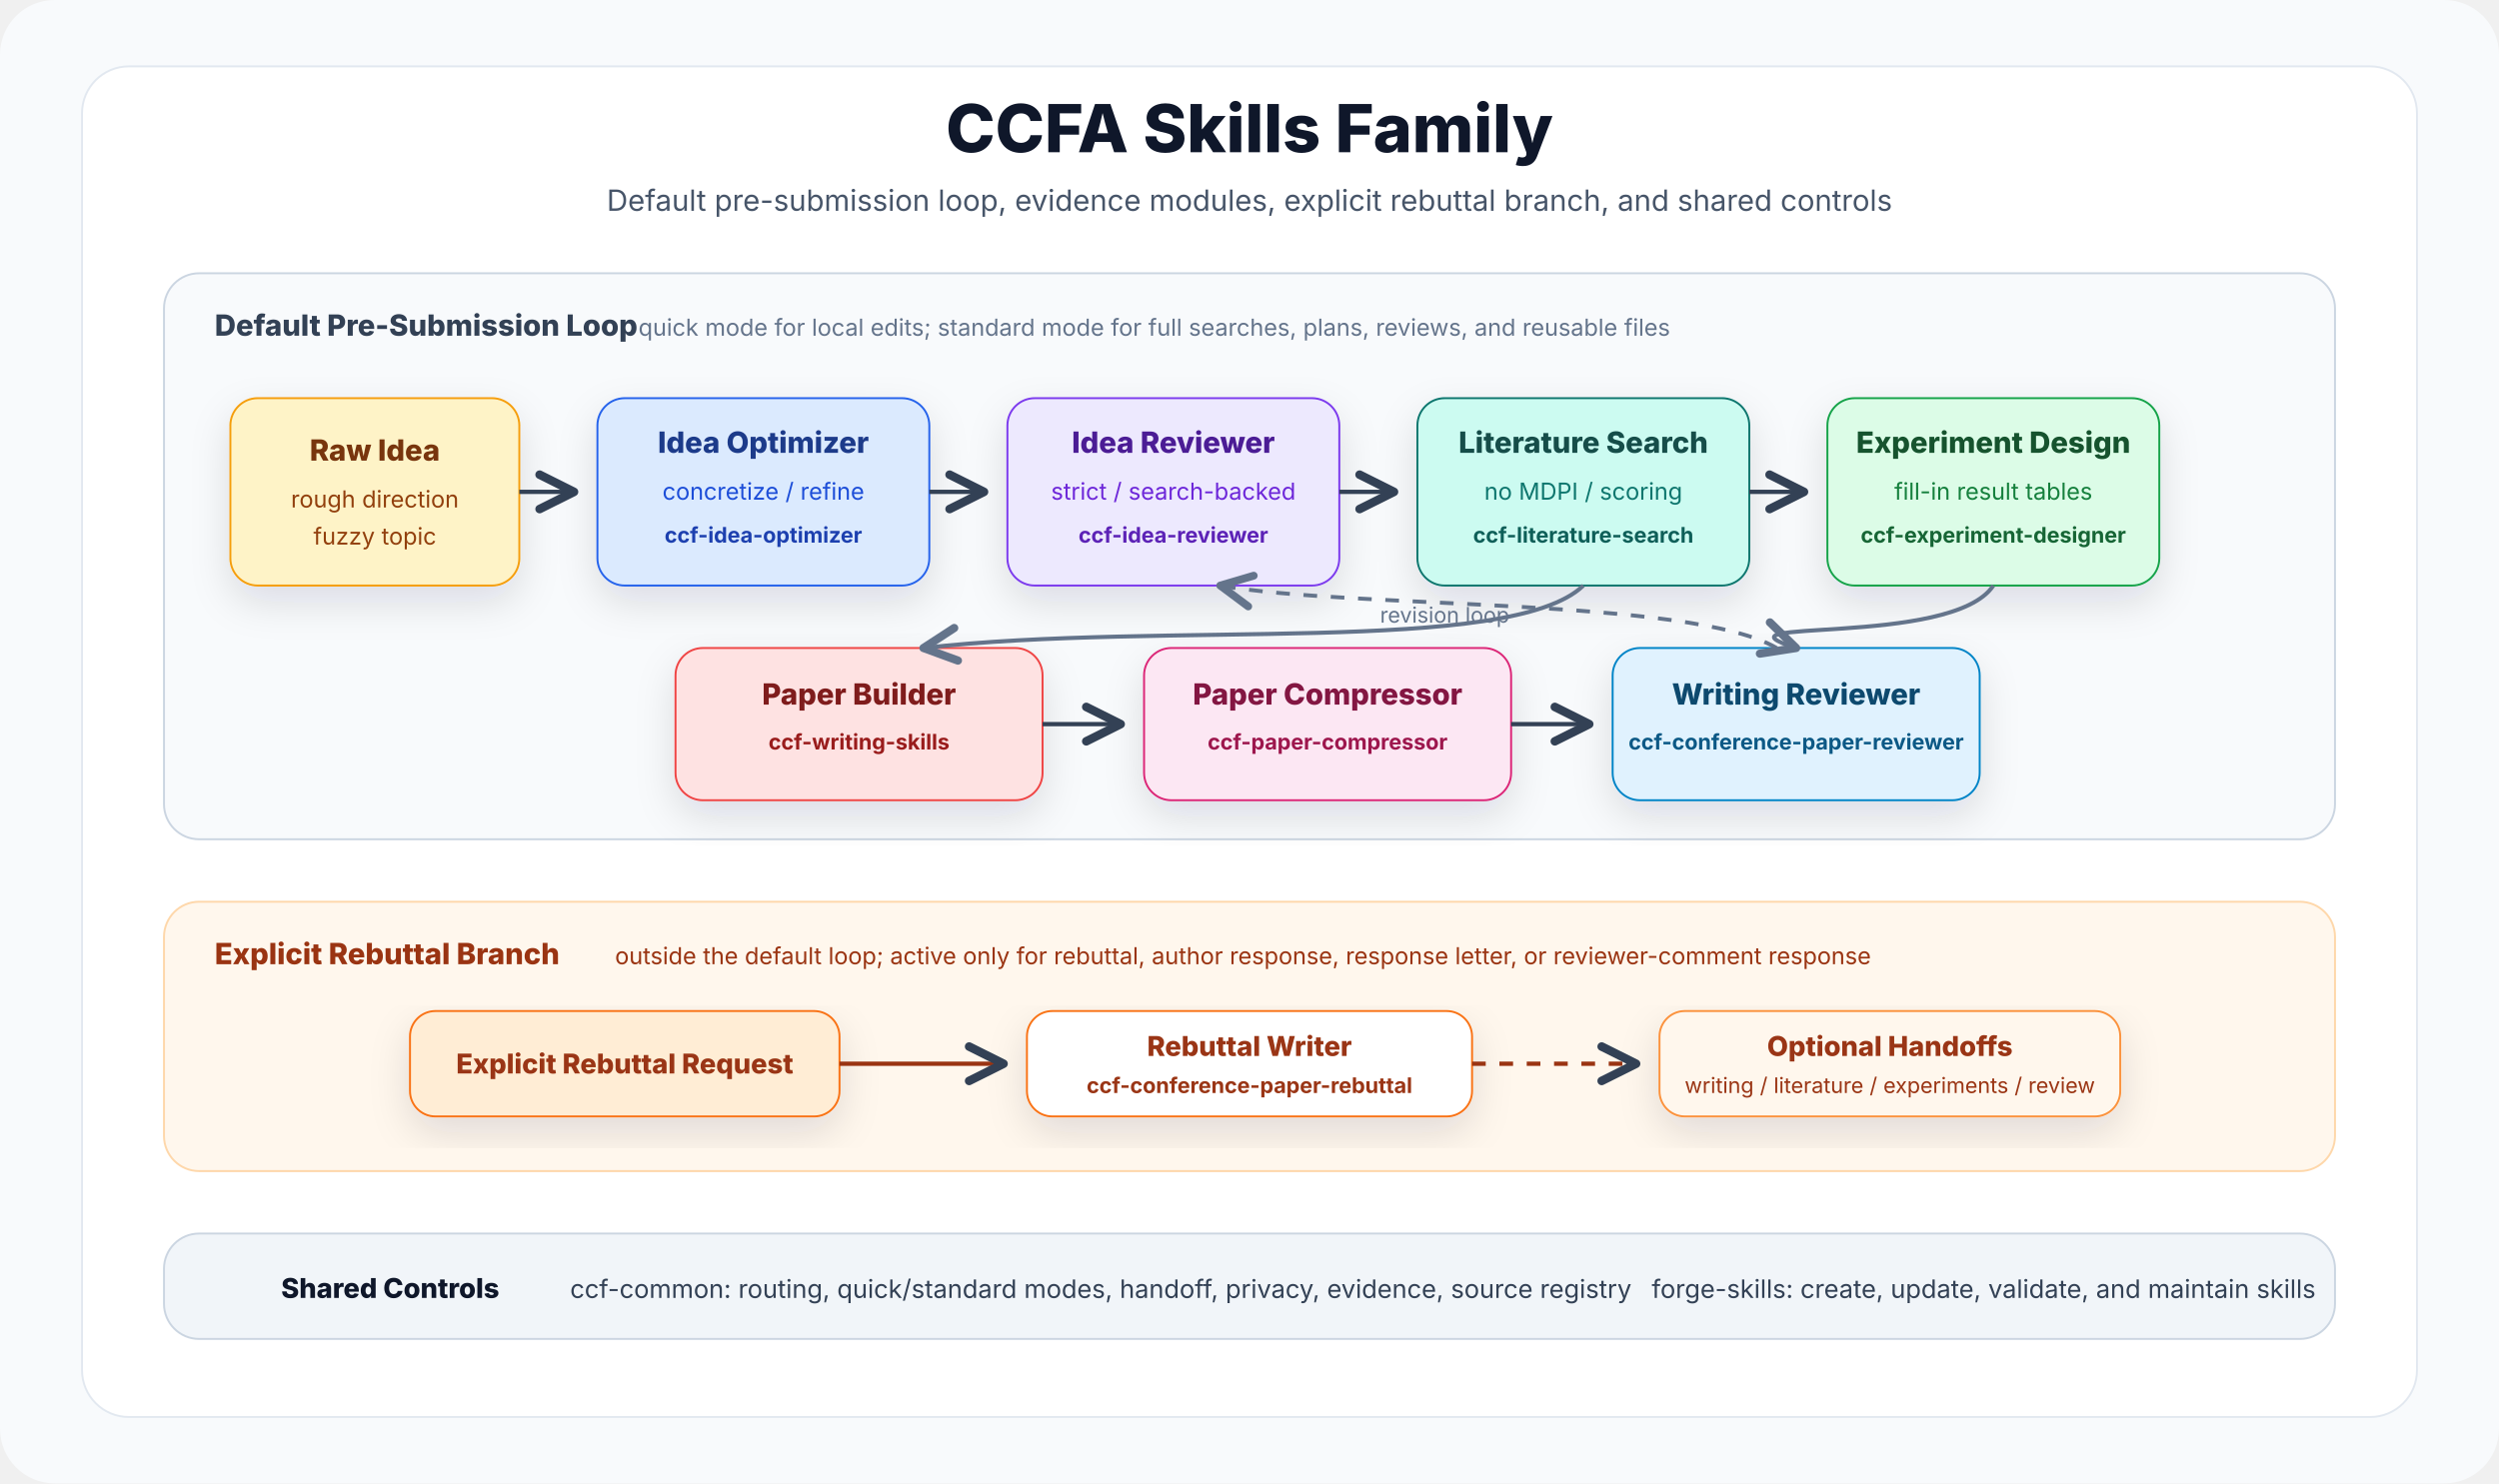
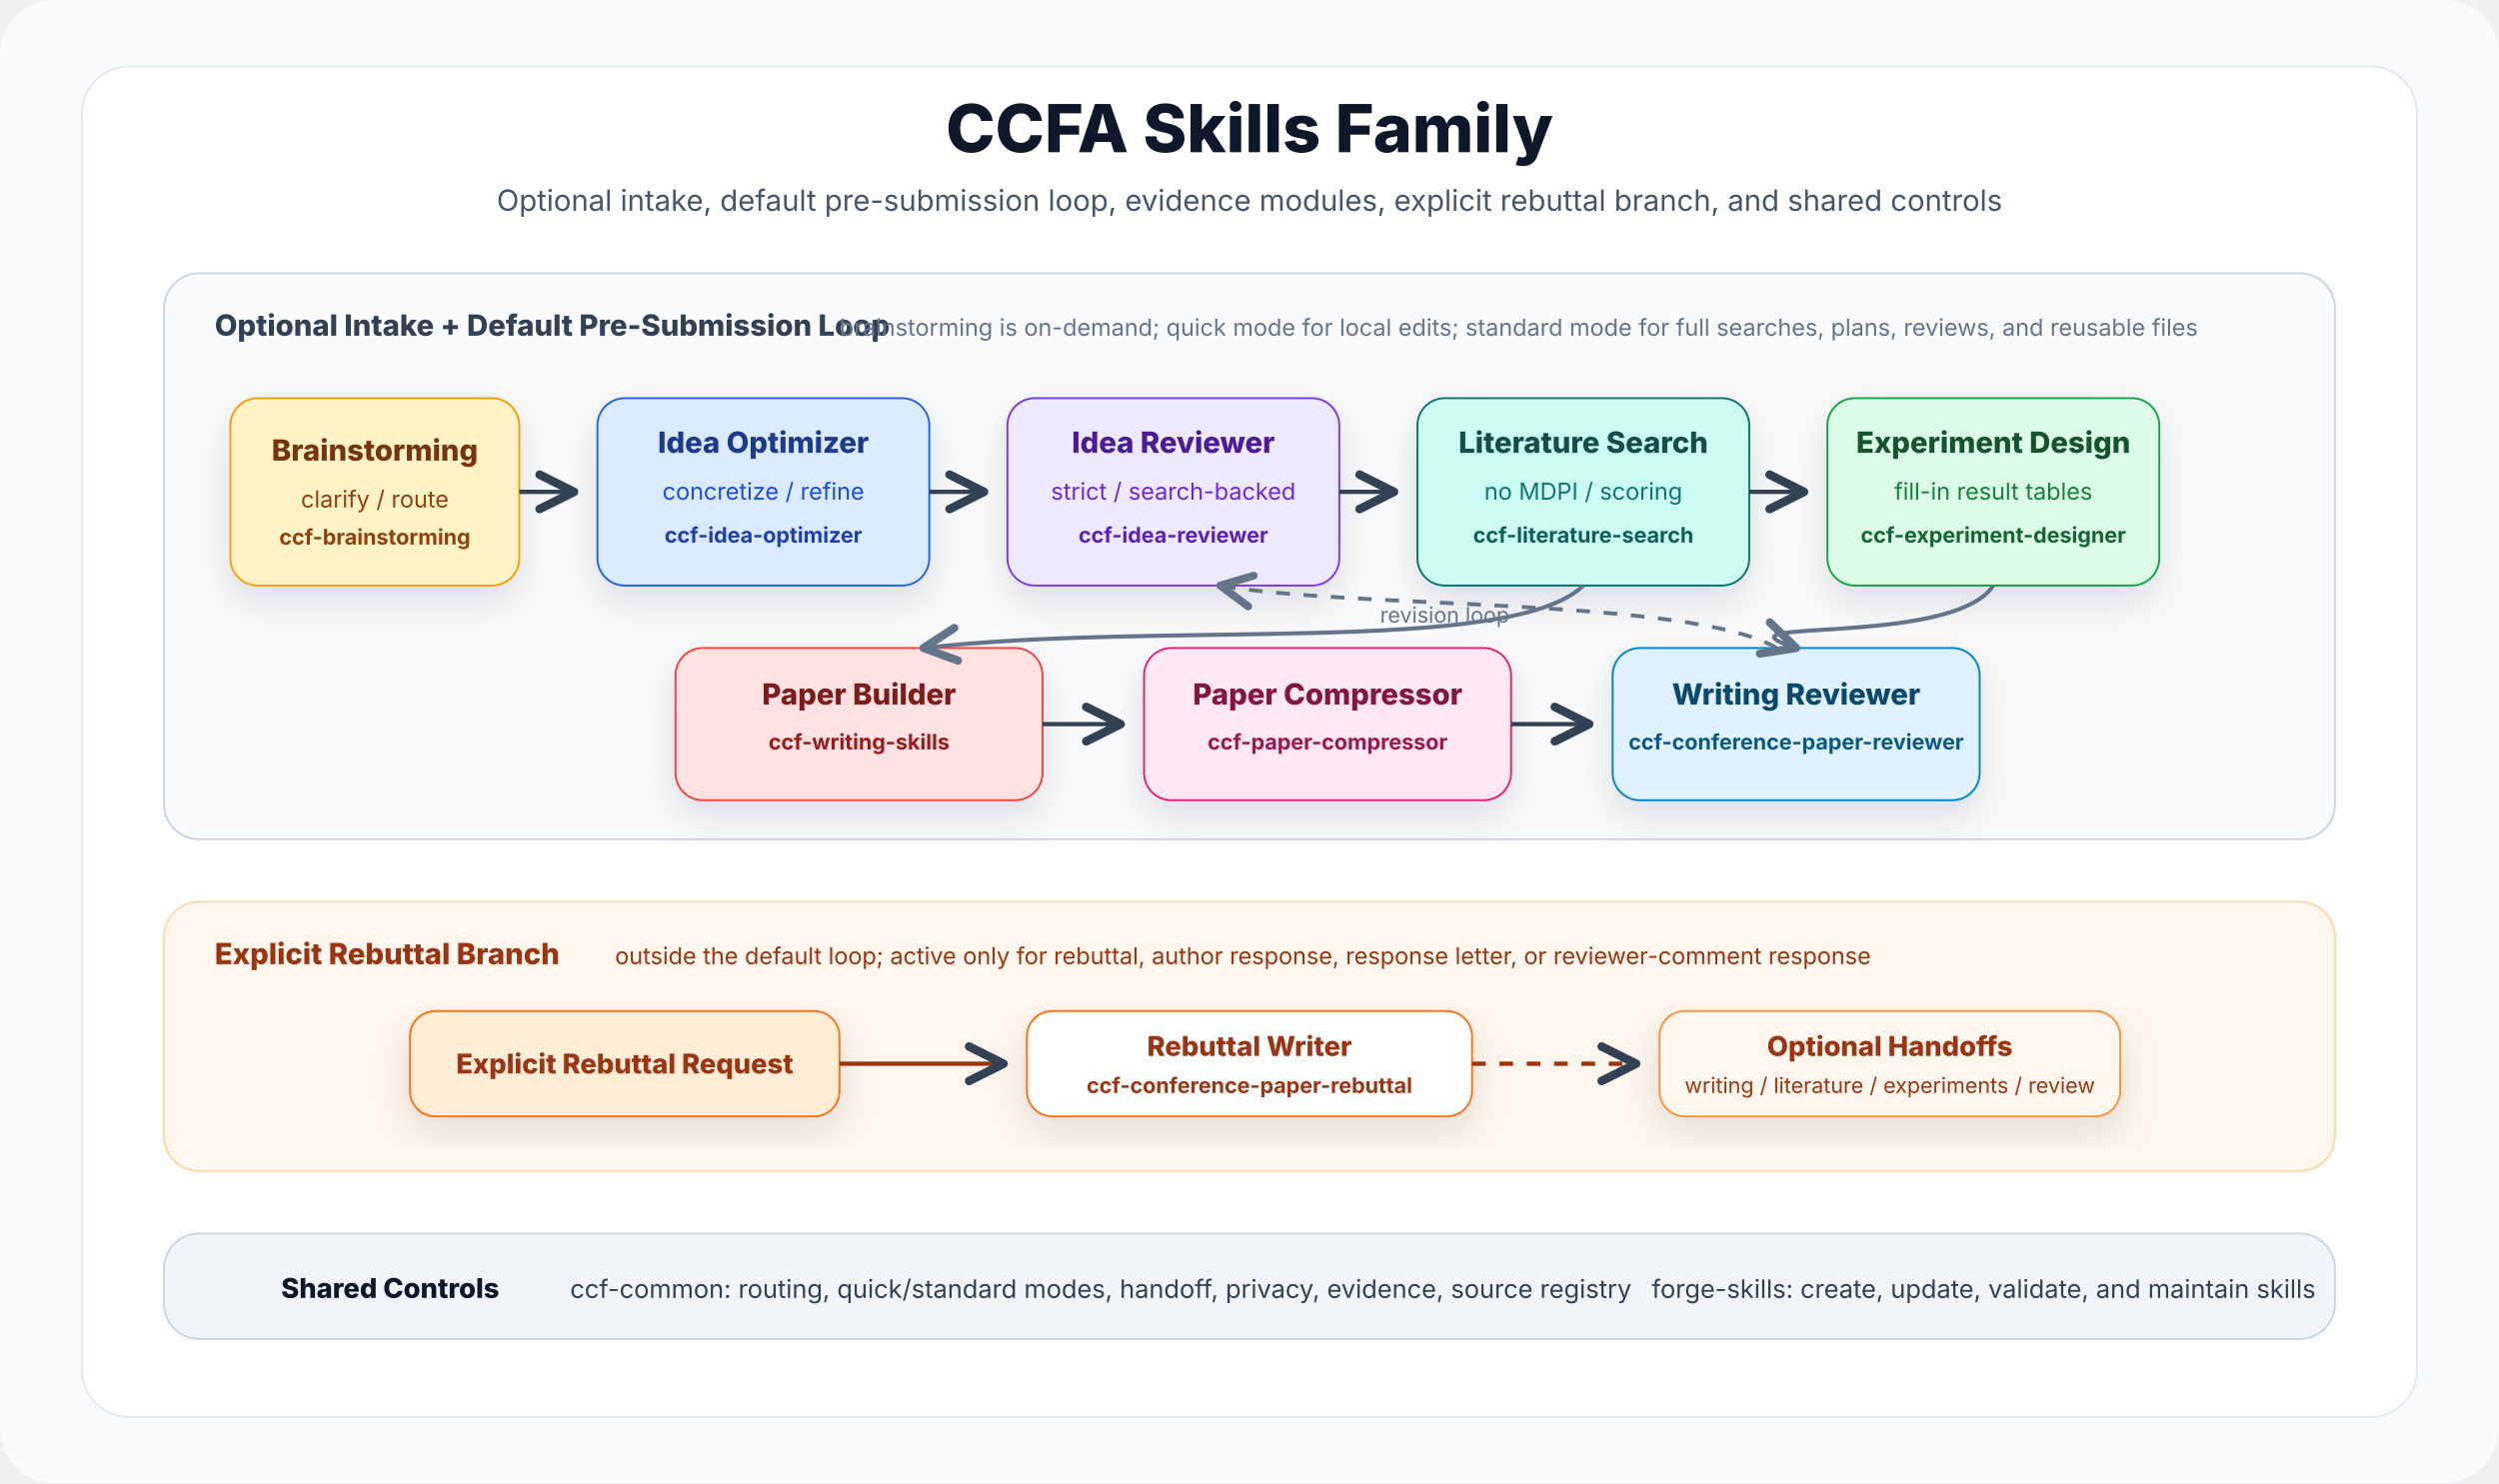
<svg xmlns="http://www.w3.org/2000/svg" width="1280" height="760" viewBox="0 0 1280 760" fill="none" role="img" aria-labelledby="title desc">
  <defs>
    <filter id="shadow" x="-15%" y="-20%" width="130%" height="150%" color-interpolation-filters="sRGB">
      <feDropShadow dx="0" dy="8" stdDeviation="10" flood-color="#0f172a" flood-opacity="0.12" />
    </filter>
    <marker id="arrow" markerWidth="12" markerHeight="12" refX="10" refY="6" orient="auto" markerUnits="strokeWidth">
      <path d="M2 2L10 6L2 10" stroke="#334155" stroke-width="2" stroke-linecap="round" stroke-linejoin="round" />
    </marker>
    <marker id="arrowMuted" markerWidth="12" markerHeight="12" refX="10" refY="6" orient="auto" markerUnits="strokeWidth">
      <path d="M2 2L10 6L2 10" stroke="#64748b" stroke-width="2" stroke-linecap="round" stroke-linejoin="round" />
    </marker>
  </defs>
  <rect width="1280" height="760" rx="28" fill="#f8fafc" />
  <rect x="42" y="34" width="1196" height="692" rx="24" fill="#ffffff" stroke="#e2e8f0" />
  <text x="640" y="78" text-anchor="middle" font-family="Inter, Segoe UI, Arial, sans-serif" font-size="34" font-weight="800" fill="#0f172a">CCFA Skills Family</text>
-   <text x="640" y="108" text-anchor="middle" font-family="Inter, Segoe UI, Arial, sans-serif" font-size="15" fill="#475569">Default pre-submission loop, evidence modules, explicit rebuttal branch, and shared controls</text>
+   <text x="640" y="108" text-anchor="middle" font-family="Inter, Segoe UI, Arial, sans-serif" font-size="15" fill="#475569">Optional intake, default pre-submission loop, evidence modules, explicit rebuttal branch, and shared controls</text>
  <rect x="84" y="140" width="1112" height="290" rx="18" fill="#f8fafc" stroke="#cbd5e1" />
-   <text x="110" y="172" font-family="Inter, Segoe UI, Arial, sans-serif" font-size="15" font-weight="800" fill="#334155">Default Pre-Submission Loop</text>
-   <text x="327" y="172" font-family="Inter, Segoe UI, Arial, sans-serif" font-size="12" fill="#64748b">quick mode for local edits; standard mode for full searches, plans, reviews, and reusable files</text>
+   <text x="110" y="172" font-family="Inter, Segoe UI, Arial, sans-serif" font-size="15" font-weight="800" fill="#334155">Optional Intake + Default Pre-Submission Loop</text>
+   <text x="430" y="172" font-family="Inter, Segoe UI, Arial, sans-serif" font-size="12" fill="#64748b">brainstorming is on-demand; quick mode for local edits; standard mode for full searches, plans, reviews, and reusable files</text>
  <g filter="url(#shadow)">
    <rect x="118" y="204" width="148" height="96" rx="14" fill="#fef3c7" stroke="#f59e0b" />
-     <text x="192" y="236" text-anchor="middle" font-family="Inter, Segoe UI, Arial, sans-serif" font-size="15" font-weight="800" fill="#78350f">Raw Idea</text>
-     <text x="192" y="260" text-anchor="middle" font-family="Inter, Segoe UI, Arial, sans-serif" font-size="12" fill="#92400e">rough direction</text>
-     <text x="192" y="279" text-anchor="middle" font-family="Inter, Segoe UI, Arial, sans-serif" font-size="12" fill="#92400e">fuzzy topic</text>
+     <text x="192" y="236" text-anchor="middle" font-family="Inter, Segoe UI, Arial, sans-serif" font-size="15" font-weight="800" fill="#78350f">Brainstorming</text>
+     <text x="192" y="260" text-anchor="middle" font-family="Inter, Segoe UI, Arial, sans-serif" font-size="12" fill="#92400e">clarify / route</text>
+     <text x="192" y="279" text-anchor="middle" font-family="Inter, Segoe UI, Arial, sans-serif" font-size="11" font-weight="700" fill="#92400e">ccf-brainstorming</text>
  </g>
  <g filter="url(#shadow)">
    <rect x="306" y="204" width="170" height="96" rx="14" fill="#dbeafe" stroke="#2563eb" />
    <text x="391" y="232" text-anchor="middle" font-family="Inter, Segoe UI, Arial, sans-serif" font-size="15" font-weight="800" fill="#1e3a8a">Idea Optimizer</text>
    <text x="391" y="256" text-anchor="middle" font-family="Inter, Segoe UI, Arial, sans-serif" font-size="12" fill="#1d4ed8">concretize / refine</text>
    <text x="391" y="278" text-anchor="middle" font-family="Inter, Segoe UI, Arial, sans-serif" font-size="11" font-weight="700" fill="#1e40af">ccf-idea-optimizer</text>
  </g>
  <g filter="url(#shadow)">
    <rect x="516" y="204" width="170" height="96" rx="14" fill="#ede9fe" stroke="#7c3aed" />
    <text x="601" y="232" text-anchor="middle" font-family="Inter, Segoe UI, Arial, sans-serif" font-size="15" font-weight="800" fill="#4c1d95">Idea Reviewer</text>
    <text x="601" y="256" text-anchor="middle" font-family="Inter, Segoe UI, Arial, sans-serif" font-size="12" fill="#6d28d9">strict / search-backed</text>
    <text x="601" y="278" text-anchor="middle" font-family="Inter, Segoe UI, Arial, sans-serif" font-size="11" font-weight="700" fill="#5b21b6">ccf-idea-reviewer</text>
  </g>
  <g filter="url(#shadow)">
    <rect x="726" y="204" width="170" height="96" rx="14" fill="#ccfbf1" stroke="#0f766e" />
    <text x="811" y="232" text-anchor="middle" font-family="Inter, Segoe UI, Arial, sans-serif" font-size="15" font-weight="800" fill="#134e4a">Literature Search</text>
    <text x="811" y="256" text-anchor="middle" font-family="Inter, Segoe UI, Arial, sans-serif" font-size="12" fill="#0f766e">no MDPI / scoring</text>
    <text x="811" y="278" text-anchor="middle" font-family="Inter, Segoe UI, Arial, sans-serif" font-size="11" font-weight="700" fill="#115e59">ccf-literature-search</text>
  </g>
  <g filter="url(#shadow)">
    <rect x="936" y="204" width="170" height="96" rx="14" fill="#dcfce7" stroke="#16a34a" />
    <text x="1021" y="232" text-anchor="middle" font-family="Inter, Segoe UI, Arial, sans-serif" font-size="15" font-weight="800" fill="#14532d">Experiment Design</text>
    <text x="1021" y="256" text-anchor="middle" font-family="Inter, Segoe UI, Arial, sans-serif" font-size="12" fill="#15803d">fill-in result tables</text>
    <text x="1021" y="278" text-anchor="middle" font-family="Inter, Segoe UI, Arial, sans-serif" font-size="11" font-weight="700" fill="#166534">ccf-experiment-designer</text>
  </g>
  <g filter="url(#shadow)">
    <rect x="346" y="332" width="188" height="78" rx="14" fill="#fee2e2" stroke="#ef4444" />
    <text x="440" y="361" text-anchor="middle" font-family="Inter, Segoe UI, Arial, sans-serif" font-size="15" font-weight="800" fill="#7f1d1d">Paper Builder</text>
    <text x="440" y="384" text-anchor="middle" font-family="Inter, Segoe UI, Arial, sans-serif" font-size="11" font-weight="700" fill="#991b1b">ccf-writing-skills</text>
  </g>
  <g filter="url(#shadow)">
    <rect x="586" y="332" width="188" height="78" rx="14" fill="#fce7f3" stroke="#db2777" />
    <text x="680" y="361" text-anchor="middle" font-family="Inter, Segoe UI, Arial, sans-serif" font-size="15" font-weight="800" fill="#831843">Paper Compressor</text>
    <text x="680" y="384" text-anchor="middle" font-family="Inter, Segoe UI, Arial, sans-serif" font-size="11" font-weight="700" fill="#9d174d">ccf-paper-compressor</text>
  </g>
  <g filter="url(#shadow)">
    <rect x="826" y="332" width="188" height="78" rx="14" fill="#e0f2fe" stroke="#0284c7" />
    <text x="920" y="361" text-anchor="middle" font-family="Inter, Segoe UI, Arial, sans-serif" font-size="15" font-weight="800" fill="#0c4a6e">Writing Reviewer</text>
    <text x="920" y="384" text-anchor="middle" font-family="Inter, Segoe UI, Arial, sans-serif" font-size="11" font-weight="700" fill="#075985">ccf-conference-paper-reviewer</text>
  </g>
  <path d="M266 252H294" stroke="#334155" stroke-width="2.2" marker-end="url(#arrow)" />
  <path d="M476 252H504" stroke="#334155" stroke-width="2.2" marker-end="url(#arrow)" />
  <path d="M686 252H714" stroke="#334155" stroke-width="2.2" marker-end="url(#arrow)" />
  <path d="M896 252H924" stroke="#334155" stroke-width="2.2" marker-end="url(#arrow)" />
  <path d="M1021 300C1000 332 870 316 920 332" stroke="#64748b" stroke-width="2.1" fill="none" marker-end="url(#arrowMuted)" />
  <path d="M811 300C774 336 596 318 473 332" stroke="#64748b" stroke-width="2.1" fill="none" marker-end="url(#arrowMuted)" />
  <path d="M534 371H574" stroke="#334155" stroke-width="2.2" marker-end="url(#arrow)" />
  <path d="M774 371H814" stroke="#334155" stroke-width="2.2" marker-end="url(#arrow)" />
  <path d="M910 332C866 306 692 312 625 300" stroke="#64748b" stroke-width="2" stroke-dasharray="7 7" fill="none" marker-end="url(#arrowMuted)" />
  <text x="740" y="319" text-anchor="middle" font-family="Inter, Segoe UI, Arial, sans-serif" font-size="11" fill="#64748b">revision loop</text>
  <rect x="84" y="462" width="1112" height="138" rx="18" fill="#fff7ed" stroke="#fed7aa" />
  <text x="110" y="494" font-family="Inter, Segoe UI, Arial, sans-serif" font-size="15" font-weight="800" fill="#9a3412">Explicit Rebuttal Branch</text>
  <text x="315" y="494" font-family="Inter, Segoe UI, Arial, sans-serif" font-size="12" fill="#9a3412">outside the default loop; active only for rebuttal, author response, response letter, or reviewer-comment response</text>
  <g filter="url(#shadow)">
    <rect x="210" y="518" width="220" height="54" rx="13" fill="#ffedd5" stroke="#f97316" />
    <text x="320" y="550" text-anchor="middle" font-family="Inter, Segoe UI, Arial, sans-serif" font-size="14" font-weight="800" fill="#9a3412">Explicit Rebuttal Request</text>
  </g>
  <g filter="url(#shadow)">
    <rect x="526" y="518" width="228" height="54" rx="13" fill="#ffffff" stroke="#f97316" />
    <text x="640" y="541" text-anchor="middle" font-family="Inter, Segoe UI, Arial, sans-serif" font-size="14" font-weight="800" fill="#9a3412">Rebuttal Writer</text>
    <text x="640" y="560" text-anchor="middle" font-family="Inter, Segoe UI, Arial, sans-serif" font-size="11" font-weight="700" fill="#9a3412">ccf-conference-paper-rebuttal</text>
  </g>
  <g filter="url(#shadow)">
    <rect x="850" y="518" width="236" height="54" rx="13" fill="#fff7ed" stroke="#fb923c" />
    <text x="968" y="541" text-anchor="middle" font-family="Inter, Segoe UI, Arial, sans-serif" font-size="14" font-weight="800" fill="#9a3412">Optional Handoffs</text>
    <text x="968" y="560" text-anchor="middle" font-family="Inter, Segoe UI, Arial, sans-serif" font-size="11" fill="#9a3412">writing / literature / experiments / review</text>
  </g>
  <path d="M430 545H514" stroke="#9a3412" stroke-width="2.2" marker-end="url(#arrow)" />
  <path d="M754 545H838" stroke="#9a3412" stroke-width="2.2" stroke-dasharray="7 7" marker-end="url(#arrow)" />
  <rect x="84" y="632" width="1112" height="54" rx="18" fill="#f1f5f9" stroke="#cbd5e1" />
  <text x="144" y="665" font-family="Inter, Segoe UI, Arial, sans-serif" font-size="14" font-weight="800" fill="#0f172a">Shared Controls</text>
  <text x="292" y="665" font-family="Inter, Segoe UI, Arial, sans-serif" font-size="13" fill="#334155">ccf-common: routing, quick/standard modes, handoff, privacy, evidence, source registry</text>
  <text x="846" y="665" font-family="Inter, Segoe UI, Arial, sans-serif" font-size="13" fill="#334155">forge-skills: create, update, validate, and maintain skills</text>
</svg>
